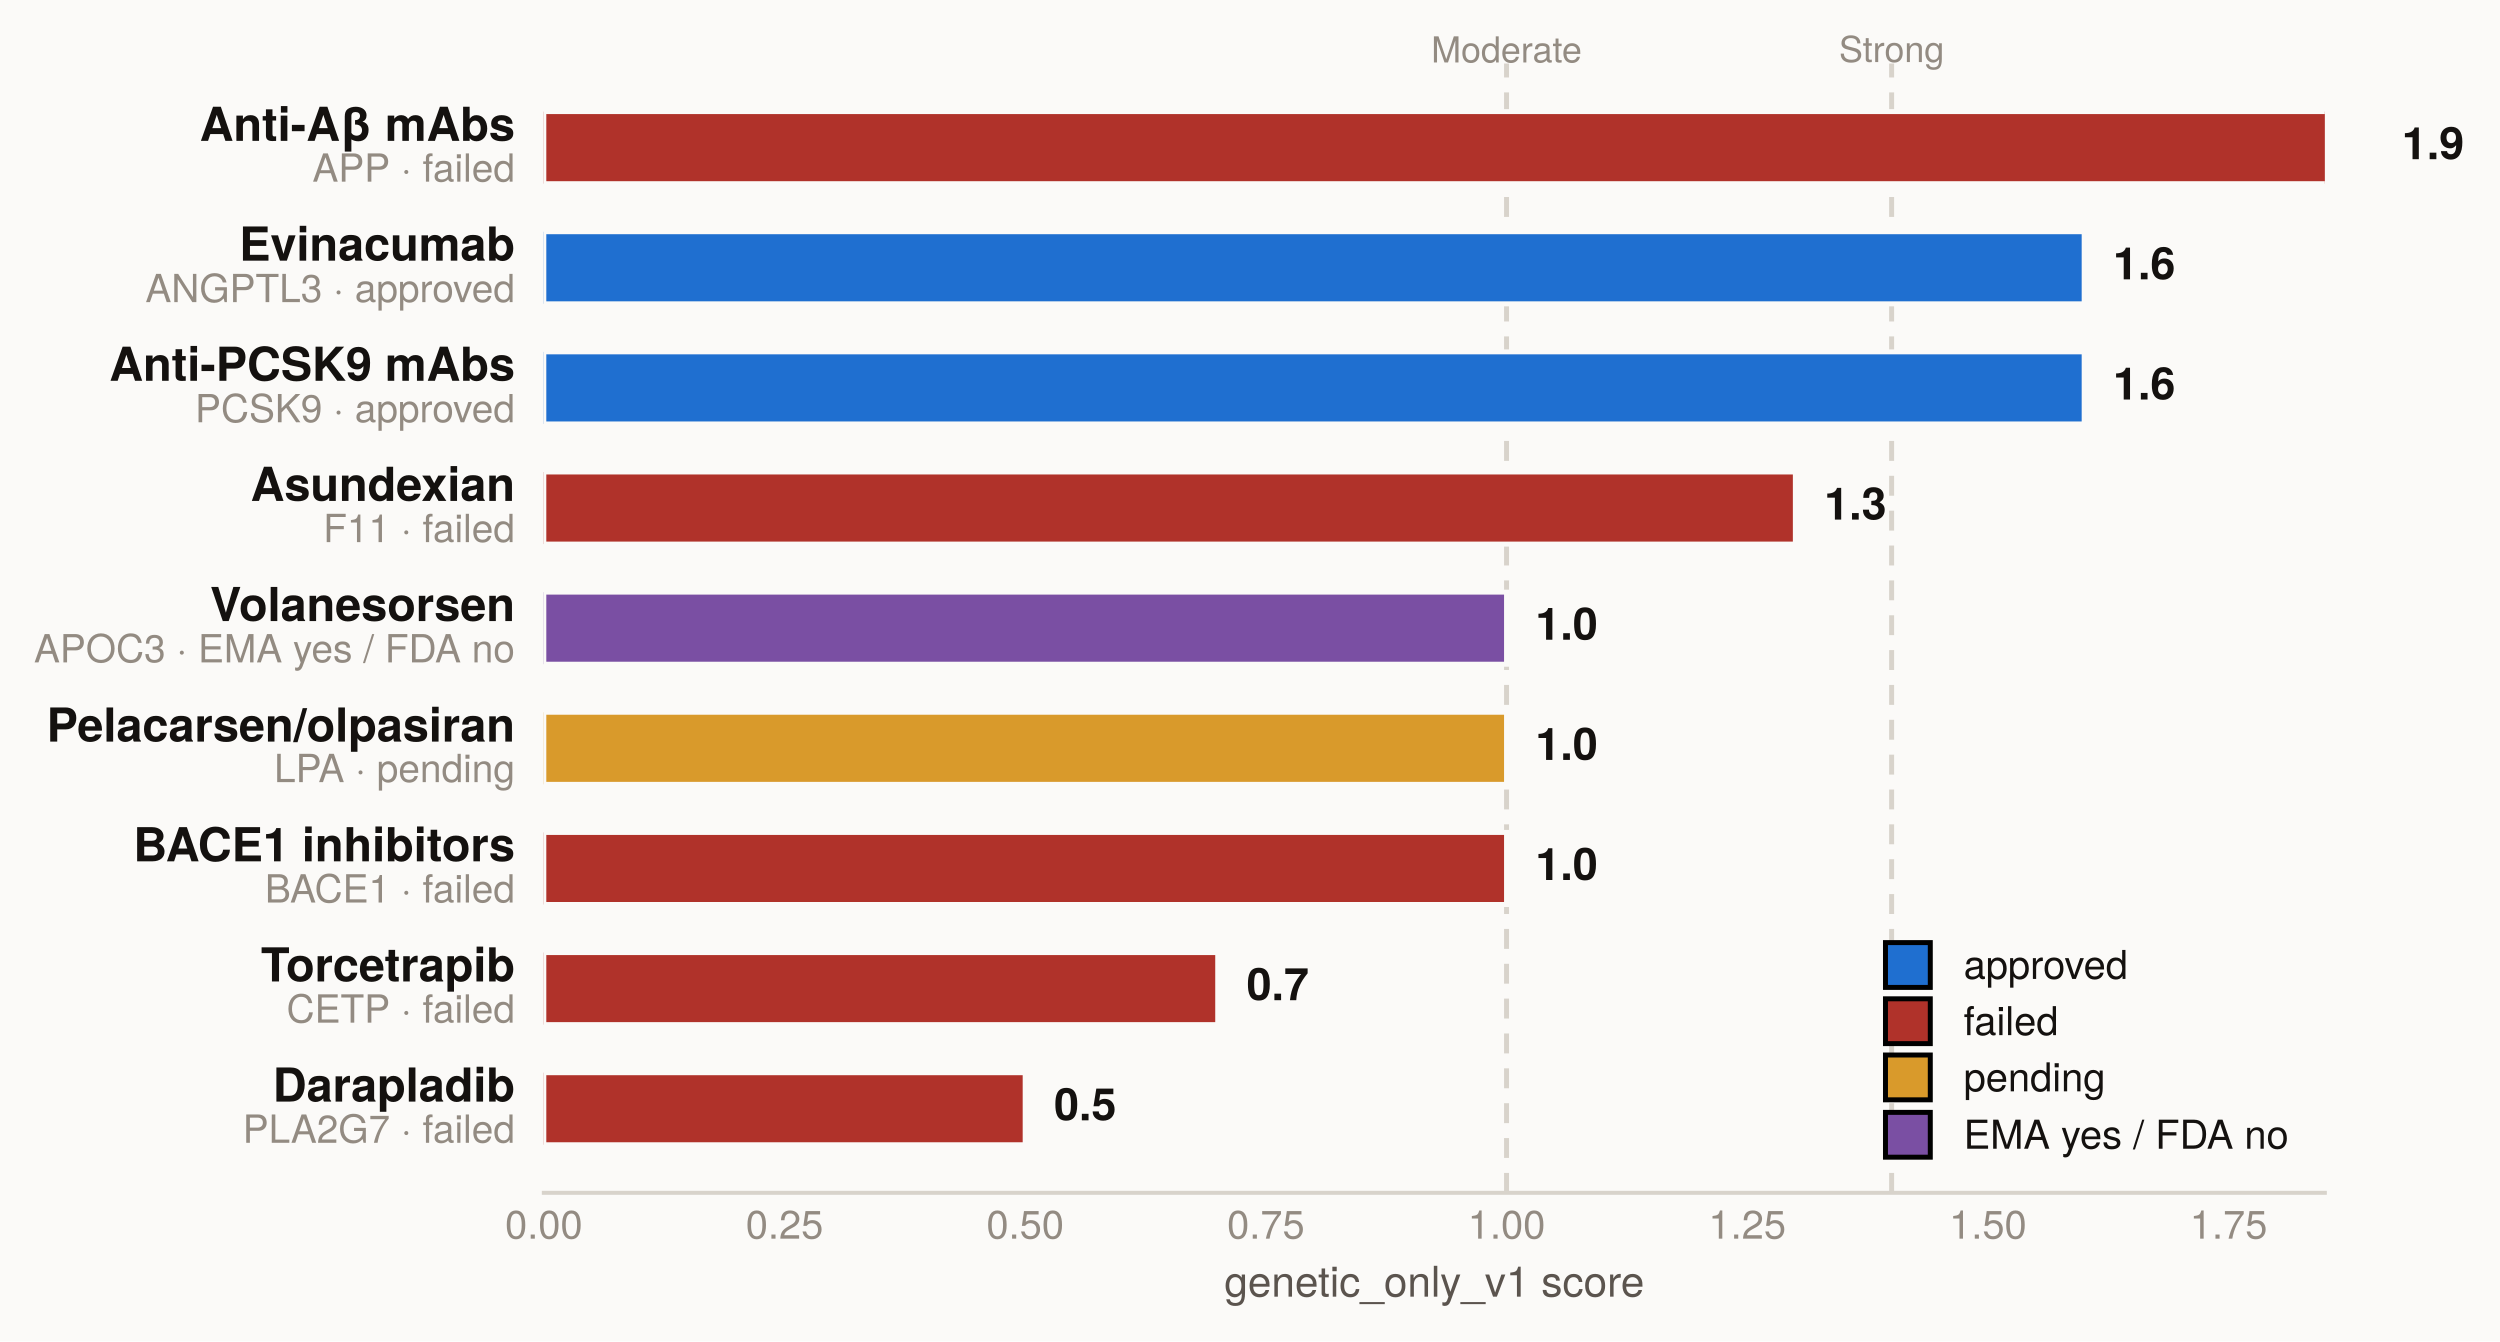
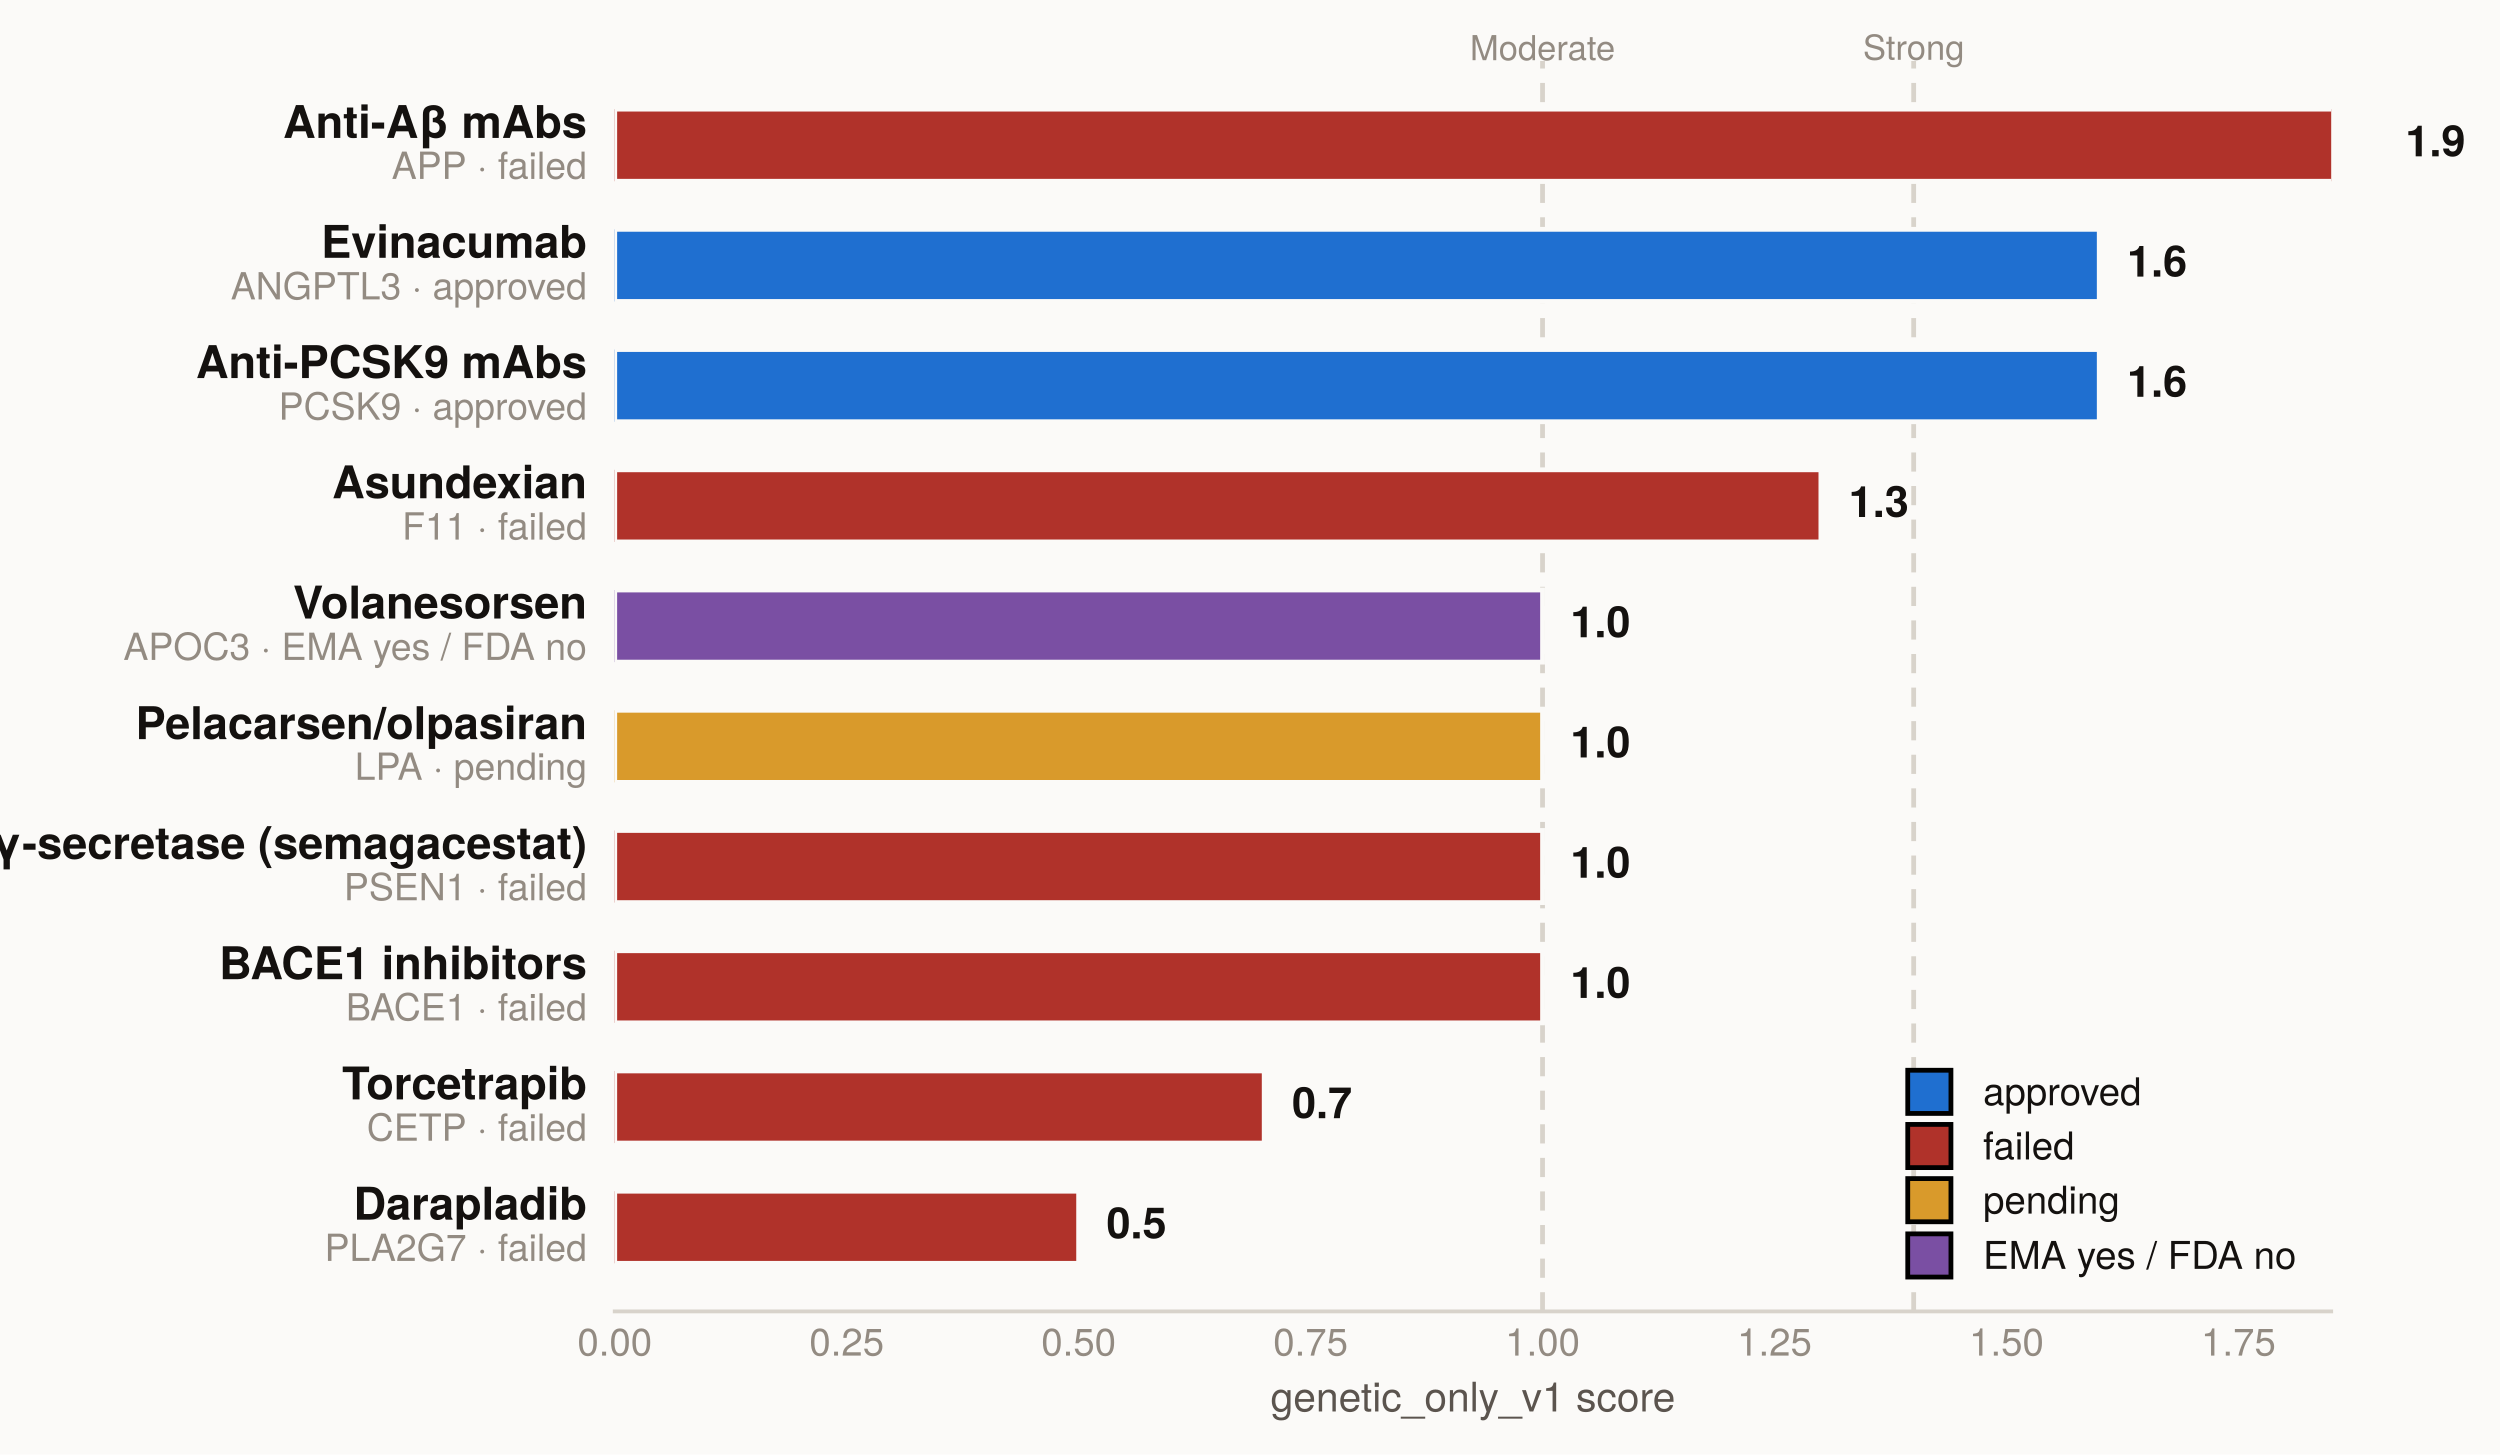
- <svg xmlns="http://www.w3.org/2000/svg" xmlns:xlink="http://www.w3.org/1999/xlink" width="502.091pt" height="269.397pt" viewBox="0 0 502.091 269.397" version="1.1">
+ <svg xmlns="http://www.w3.org/2000/svg" xmlns:xlink="http://www.w3.org/1999/xlink" width="520.976pt" height="303.119pt" viewBox="0 0 520.976 303.119" version="1.1">
  <defs>
    <style type="text/css">*{stroke-linejoin: round; stroke-linecap: butt}</style>
  </defs>
  <g id="figure_1">
    <g id="patch_1">
-       <path d="M 0 269.397  L 502.091 269.397  L 502.091 0  L 0 0  z " style="fill: #fbfaf8" />
+       <path d="M -0 303.119  L 520.976 303.119  L 520.976 0  L -0 0  z " style="fill: #fbfaf8" />
    </g>
    <g id="axes_1">
      <g id="patch_2">
-         <path d="M 109.218 239.562  L 466.914 239.562  L 466.914 12.762  L 109.218 12.762  z " style="fill: #fbfaf8" />
+         <path d="M 128.103 273.283  L 485.799 273.283  L 485.799 12.715  L 128.103 12.715  z " style="fill: #fbfaf8" />
      </g>
      <g id="line2d_1">
-         <path d="M 302.568 239.562  L 302.568 12.762  " clip-path="url(#p931265e35a)" style="fill: none; stroke-dasharray: 4,3; stroke-dashoffset: 0; stroke: #d8d3cb" />
+         <path d="M 321.453 273.283  L 321.453 12.715  " clip-path="url(#pf06ba4222c)" style="fill: none; stroke-dasharray: 4,3; stroke-dashoffset: 0; stroke: #d8d3cb" />
      </g>
      <g id="line2d_2">
-         <path d="M 379.907 239.562  L 379.907 12.762  " clip-path="url(#p931265e35a)" style="fill: none; stroke-dasharray: 4,3; stroke-dashoffset: 0; stroke: #d8d3cb" />
+         <path d="M 398.792 273.283  L 398.792 12.715  " clip-path="url(#pf06ba4222c)" style="fill: none; stroke-dasharray: 4,3; stroke-dashoffset: 0; stroke: #d8d3cb" />
      </g>
      <g id="matplotlib.axis_1">
        <g id="xtick_1">
          <g id="line2d_3" />
          <g id="text_1">
-             <text style="font-size: 8px; font-family: 'Helvetica Neue'; text-anchor: middle; fill: #938b82" x="109.218" y="248.774" transform="rotate(-0 109.2184 248.7741)">0.00</text>
+             <text style="font-size: 8px; font-family: 'Helvetica Neue'; text-anchor: middle; fill: #938b82" x="128.103" y="282.496" transform="rotate(-0 128.1035 282.4958)">0.00</text>
          </g>
        </g>
        <g id="xtick_2">
          <g id="line2d_4" />
          <g id="text_2">
-             <text style="font-size: 8px; font-family: 'Helvetica Neue'; text-anchor: middle; fill: #938b82" x="157.556" y="248.774" transform="rotate(-0 157.5556 248.7741)">0.25</text>
+             <text style="font-size: 8px; font-family: 'Helvetica Neue'; text-anchor: middle; fill: #938b82" x="176.441" y="282.496" transform="rotate(-0 176.4408 282.4958)">0.25</text>
          </g>
        </g>
        <g id="xtick_3">
          <g id="line2d_5" />
          <g id="text_3">
-             <text style="font-size: 8px; font-family: 'Helvetica Neue'; text-anchor: middle; fill: #938b82" x="205.893" y="248.774" transform="rotate(-0 205.8929 248.7741)">0.50</text>
+             <text style="font-size: 8px; font-family: 'Helvetica Neue'; text-anchor: middle; fill: #938b82" x="224.778" y="282.496" transform="rotate(-0 224.7781 282.4958)">0.50</text>
          </g>
        </g>
        <g id="xtick_4">
          <g id="line2d_6" />
          <g id="text_4">
-             <text style="font-size: 8px; font-family: 'Helvetica Neue'; text-anchor: middle; fill: #938b82" x="254.23" y="248.774" transform="rotate(-0 254.2302 248.7741)">0.75</text>
+             <text style="font-size: 8px; font-family: 'Helvetica Neue'; text-anchor: middle; fill: #938b82" x="273.115" y="282.496" transform="rotate(-0 273.1154 282.4958)">0.75</text>
          </g>
        </g>
        <g id="xtick_5">
          <g id="line2d_7" />
          <g id="text_5">
-             <text style="font-size: 8px; font-family: 'Helvetica Neue'; text-anchor: middle; fill: #938b82" x="302.568" y="248.774" transform="rotate(-0 302.5675 248.7741)">1.00</text>
+             <text style="font-size: 8px; font-family: 'Helvetica Neue'; text-anchor: middle; fill: #938b82" x="321.453" y="282.496" transform="rotate(-0 321.4527 282.4958)">1.00</text>
          </g>
        </g>
        <g id="xtick_6">
          <g id="line2d_8" />
          <g id="text_6">
-             <text style="font-size: 8px; font-family: 'Helvetica Neue'; text-anchor: middle; fill: #938b82" x="350.905" y="248.774" transform="rotate(-0 350.9048 248.7741)">1.25</text>
+             <text style="font-size: 8px; font-family: 'Helvetica Neue'; text-anchor: middle; fill: #938b82" x="369.79" y="282.496" transform="rotate(-0 369.79 282.4958)">1.25</text>
          </g>
        </g>
        <g id="xtick_7">
          <g id="line2d_9" />
          <g id="text_7">
-             <text style="font-size: 8px; font-family: 'Helvetica Neue'; text-anchor: middle; fill: #938b82" x="399.242" y="248.774" transform="rotate(-0 399.2421 248.7741)">1.50</text>
+             <text style="font-size: 8px; font-family: 'Helvetica Neue'; text-anchor: middle; fill: #938b82" x="418.127" y="282.496" transform="rotate(-0 418.1273 282.4958)">1.50</text>
          </g>
        </g>
        <g id="xtick_8">
          <g id="line2d_10" />
          <g id="text_8">
-             <text style="font-size: 8px; font-family: 'Helvetica Neue'; text-anchor: middle; fill: #938b82" x="447.579" y="248.774" transform="rotate(-0 447.5794 248.7741)">1.75</text>
+             <text style="font-size: 8px; font-family: 'Helvetica Neue'; text-anchor: middle; fill: #938b82" x="466.465" y="282.496" transform="rotate(-0 466.4646 282.4958)">1.75</text>
          </g>
        </g>
        <g id="text_9">
-           <text style="font-size: 8.5px; font-family: 'Helvetica Neue'; text-anchor: middle; fill: #5b544e" x="288.066" y="260.42" transform="rotate(-0 288.0664 260.4199)">genetic_only_v1 score</text>
+           <text style="font-size: 8.5px; font-family: 'Helvetica Neue'; text-anchor: middle; fill: #5b544e" x="306.951" y="294.142" transform="rotate(-0 306.9515 294.1415)">genetic_only_v1 score</text>
        </g>
      </g>
      <g id="matplotlib.axis_2" />
      <g id="patch_3">
-         <path d="M 109.218 229.911  L 205.893 229.911  L 205.893 215.434  L 109.218 215.434  z " clip-path="url(#p931265e35a)" style="fill: #b0322a; stroke: #fbfaf8; stroke-linejoin: miter" />
+         <path d="M 128.103 263.261  L 224.778 263.261  L 224.778 248.229  L 128.103 248.229  z " clip-path="url(#pf06ba4222c)" style="fill: #b0322a; stroke: #fbfaf8; stroke-linejoin: miter" />
      </g>
      <g id="patch_4">
-         <path d="M 109.218 205.783  L 244.563 205.783  L 244.563 191.306  L 109.218 191.306  z " clip-path="url(#p931265e35a)" style="fill: #b0322a; stroke: #fbfaf8; stroke-linejoin: miter" />
+         <path d="M 128.103 238.207  L 263.448 238.207  L 263.448 223.174  L 128.103 223.174  z " clip-path="url(#pf06ba4222c)" style="fill: #b0322a; stroke: #fbfaf8; stroke-linejoin: miter" />
      </g>
      <g id="patch_5">
-         <path d="M 109.218 181.655  L 302.568 181.655  L 302.568 167.179  L 109.218 167.179  z " clip-path="url(#p931265e35a)" style="fill: #b0322a; stroke: #fbfaf8; stroke-linejoin: miter" />
+         <path d="M 128.103 213.152  L 321.453 213.152  L 321.453 198.119  L 128.103 198.119  z " clip-path="url(#pf06ba4222c)" style="fill: #b0322a; stroke: #fbfaf8; stroke-linejoin: miter" />
      </g>
      <g id="patch_6">
-         <path d="M 109.218 157.528  L 302.568 157.528  L 302.568 143.051  L 109.218 143.051  z " clip-path="url(#p931265e35a)" style="fill: #d99a2b; stroke: #fbfaf8; stroke-linejoin: miter" />
+         <path d="M 128.103 188.098  L 321.453 188.098  L 321.453 173.065  L 128.103 173.065  z " clip-path="url(#pf06ba4222c)" style="fill: #b0322a; stroke: #fbfaf8; stroke-linejoin: miter" />
      </g>
      <g id="patch_7">
-         <path d="M 109.218 133.4  L 302.568 133.4  L 302.568 118.923  L 109.218 118.923  z " clip-path="url(#p931265e35a)" style="fill: #7a4fa3; stroke: #fbfaf8; stroke-linejoin: miter" />
+         <path d="M 128.103 163.043  L 321.453 163.043  L 321.453 148.01  L 128.103 148.01  z " clip-path="url(#pf06ba4222c)" style="fill: #d99a2b; stroke: #fbfaf8; stroke-linejoin: miter" />
      </g>
      <g id="patch_8">
-         <path d="M 109.218 109.272  L 360.572 109.272  L 360.572 94.796  L 109.218 94.796  z " clip-path="url(#p931265e35a)" style="fill: #b0322a; stroke: #fbfaf8; stroke-linejoin: miter" />
+         <path d="M 128.103 137.988  L 321.453 137.988  L 321.453 122.956  L 128.103 122.956  z " clip-path="url(#pf06ba4222c)" style="fill: #7a4fa3; stroke: #fbfaf8; stroke-linejoin: miter" />
      </g>
      <g id="patch_9">
-         <path d="M 109.218 85.145  L 418.577 85.145  L 418.577 70.668  L 109.218 70.668  z " clip-path="url(#p931265e35a)" style="fill: #1f6fd0; stroke: #fbfaf8; stroke-linejoin: miter" />
+         <path d="M 128.103 112.934  L 379.457 112.934  L 379.457 97.901  L 128.103 97.901  z " clip-path="url(#pf06ba4222c)" style="fill: #b0322a; stroke: #fbfaf8; stroke-linejoin: miter" />
      </g>
      <g id="patch_10">
-         <path d="M 109.218 61.017  L 418.577 61.017  L 418.577 46.54  L 109.218 46.54  z " clip-path="url(#p931265e35a)" style="fill: #1f6fd0; stroke: #fbfaf8; stroke-linejoin: miter" />
+         <path d="M 128.103 87.879  L 437.462 87.879  L 437.462 72.846  L 128.103 72.846  z " clip-path="url(#pf06ba4222c)" style="fill: #1f6fd0; stroke: #fbfaf8; stroke-linejoin: miter" />
      </g>
      <g id="patch_11">
-         <path d="M 109.218 36.889  L 476.582 36.889  L 476.582 22.413  L 109.218 22.413  z " clip-path="url(#p931265e35a)" style="fill: #b0322a; stroke: #fbfaf8; stroke-linejoin: miter" />
+         <path d="M 128.103 62.825  L 437.462 62.825  L 437.462 47.792  L 128.103 47.792  z " clip-path="url(#pf06ba4222c)" style="fill: #1f6fd0; stroke: #fbfaf8; stroke-linejoin: miter" />
      </g>
      <g id="patch_12">
-         <path d="M 109.218 239.562  L 466.914 239.562  " style="fill: none; stroke: #d8d3cb; stroke-width: 0.8; stroke-linejoin: miter; stroke-linecap: square" />
+         <path d="M 128.103 37.77  L 495.467 37.77  L 495.467 22.737  L 128.103 22.737  z " clip-path="url(#pf06ba4222c)" style="fill: #b0322a; stroke: #fbfaf8; stroke-linejoin: miter" />
+       </g>
+       <g id="patch_13">
+         <path d="M 128.103 273.283  L 485.799 273.283  " style="fill: none; stroke: #d8d3cb; stroke-width: 0.8; stroke-linejoin: miter; stroke-linecap: square" />
      </g>
      <g id="text_10">
-         <text style="font-weight: 700; font-size: 9px; font-family: 'Helvetica Neue'; text-anchor: start; fill: #14110f" x="211.693" y="224.999" transform="rotate(-0 211.6934 224.9989)">0.5</text>
+         <text style="font-weight: 700; font-size: 9px; font-family: 'Helvetica Neue'; text-anchor: start; fill: #14110f" x="230.579" y="258.072" transform="rotate(-0 230.5785 258.0717)">0.5</text>
      </g>
      <g id="text_11">
-         <text style="font-weight: 700; font-size: 9.4px; font-family: 'Helvetica Neue'; text-anchor: end; fill: #14110f" x="103.418" y="221.242" transform="rotate(-0 103.4179 221.2419)">Darapladib</text>
+         <text style="font-weight: 700; font-size: 9.4px; font-family: 'Helvetica Neue'; text-anchor: end; fill: #14110f" x="122.303" y="254.166" transform="rotate(-0 122.303 254.1663)">Darapladib</text>
      </g>
      <g id="text_12">
-         <text style="font-size: 7.8px; font-family: 'Helvetica Neue'; text-anchor: end; fill: #938b82" x="103.418" y="229.514" transform="rotate(-0 103.4179 229.5142)">PLA2G7 · failed</text>
+         <text style="font-size: 7.8px; font-family: 'Helvetica Neue'; text-anchor: end; fill: #938b82" x="122.303" y="262.772" transform="rotate(-0 122.303 262.7724)">PLA2G7 · failed</text>
      </g>
      <g id="text_13">
-         <text style="font-weight: 700; font-size: 9px; font-family: 'Helvetica Neue'; text-anchor: start; fill: #14110f" x="250.363" y="200.871" transform="rotate(-0 250.3633 200.8712)">0.7</text>
+         <text style="font-weight: 700; font-size: 9px; font-family: 'Helvetica Neue'; text-anchor: start; fill: #14110f" x="269.248" y="233.017" transform="rotate(-0 269.2484 233.0171)">0.7</text>
      </g>
      <g id="text_14">
-         <text style="font-weight: 700; font-size: 9.4px; font-family: 'Helvetica Neue'; text-anchor: end; fill: #14110f" x="103.418" y="197.114" transform="rotate(-0 103.4179 197.1142)">Torcetrapib</text>
+         <text style="font-weight: 700; font-size: 9.4px; font-family: 'Helvetica Neue'; text-anchor: end; fill: #14110f" x="122.303" y="229.112" transform="rotate(-0 122.303 229.1117)">Torcetrapib</text>
      </g>
      <g id="text_15">
-         <text style="font-size: 7.8px; font-family: 'Helvetica Neue'; text-anchor: end; fill: #938b82" x="103.418" y="205.387" transform="rotate(-0 103.4179 205.3865)">CETP · failed</text>
+         <text style="font-size: 7.8px; font-family: 'Helvetica Neue'; text-anchor: end; fill: #938b82" x="122.303" y="237.718" transform="rotate(-0 122.303 237.7178)">CETP · failed</text>
      </g>
      <g id="text_16">
-         <text style="font-weight: 700; font-size: 9px; font-family: 'Helvetica Neue'; text-anchor: start; fill: #14110f" x="308.368" y="176.744" transform="rotate(-0 308.368 176.7436)">1.0</text>
+         <text style="font-weight: 700; font-size: 9px; font-family: 'Helvetica Neue'; text-anchor: start; fill: #14110f" x="327.253" y="207.962" transform="rotate(-0 327.2531 207.9624)">1.0</text>
      </g>
      <g id="text_17">
-         <text style="font-weight: 700; font-size: 9.4px; font-family: 'Helvetica Neue'; text-anchor: end; fill: #14110f" x="103.418" y="172.987" transform="rotate(-0 103.4179 172.9866)">BACE1 inhibitors</text>
+         <text style="font-weight: 700; font-size: 9.4px; font-family: 'Helvetica Neue'; text-anchor: end; fill: #14110f" x="122.303" y="204.057" transform="rotate(-0 122.303 204.0571)">BACE1 inhibitors</text>
      </g>
      <g id="text_18">
-         <text style="font-size: 7.8px; font-family: 'Helvetica Neue'; text-anchor: end; fill: #938b82" x="103.418" y="181.259" transform="rotate(-0 103.4179 181.2589)">BACE1 · failed</text>
+         <text style="font-size: 7.8px; font-family: 'Helvetica Neue'; text-anchor: end; fill: #938b82" x="122.303" y="212.663" transform="rotate(-0 122.303 212.6632)">BACE1 · failed</text>
      </g>
      <g id="text_19">
-         <text style="font-weight: 700; font-size: 9px; font-family: 'Helvetica Neue'; text-anchor: start; fill: #14110f" x="308.368" y="152.616" transform="rotate(-0 308.368 152.6159)">1.0</text>
+         <text style="font-weight: 700; font-size: 9px; font-family: 'Helvetica Neue'; text-anchor: start; fill: #14110f" x="327.253" y="182.908" transform="rotate(-0 327.2531 182.9078)">1.0</text>
      </g>
      <g id="text_20">
-         <text style="font-weight: 700; font-size: 9.4px; font-family: 'Helvetica Neue'; text-anchor: end; fill: #14110f" x="103.418" y="148.938" transform="rotate(-0 103.4179 148.9382)">Pelacarsen/olpasiran</text>
+         <text style="font-weight: 700; font-size: 9.4px; font-family: 'Helvetica Neue'; text-anchor: end; fill: #14110f" x="122.303" y="179.025" transform="rotate(-0 122.303 179.0253)">γ-secretase (semagacestat)</text>
      </g>
      <g id="text_21">
-         <text style="font-size: 7.8px; font-family: 'Helvetica Neue'; text-anchor: end; fill: #938b82" x="103.418" y="157.084" transform="rotate(-0 103.4179 157.0843)">LPA · pending</text>
+         <text style="font-size: 7.8px; font-family: 'Helvetica Neue'; text-anchor: end; fill: #938b82" x="122.303" y="187.609" transform="rotate(-0 122.303 187.6085)">PSEN1 · failed</text>
      </g>
      <g id="text_22">
-         <text style="font-weight: 700; font-size: 9px; font-family: 'Helvetica Neue'; text-anchor: start; fill: #14110f" x="308.368" y="128.488" transform="rotate(-0 308.368 128.4883)">1.0</text>
+         <text style="font-weight: 700; font-size: 9px; font-family: 'Helvetica Neue'; text-anchor: start; fill: #14110f" x="327.253" y="157.853" transform="rotate(-0 327.2531 157.8532)">1.0</text>
      </g>
      <g id="text_23">
-         <text style="font-weight: 700; font-size: 9.4px; font-family: 'Helvetica Neue'; text-anchor: end; fill: #14110f" x="103.418" y="124.731" transform="rotate(-0 103.4179 124.7312)">Volanesorsen</text>
+         <text style="font-weight: 700; font-size: 9.4px; font-family: 'Helvetica Neue'; text-anchor: end; fill: #14110f" x="122.303" y="154.027" transform="rotate(-0 122.303 154.0272)">Pelacarsen/olpasiran</text>
      </g>
      <g id="text_24">
-         <text style="font-size: 7.8px; font-family: 'Helvetica Neue'; text-anchor: end; fill: #938b82" x="103.418" y="133.03" transform="rotate(-0 103.4179 133.0304)">APOC3 · EMA yes / FDA no</text>
+         <text style="font-size: 7.8px; font-family: 'Helvetica Neue'; text-anchor: end; fill: #938b82" x="122.303" y="162.507" transform="rotate(-0 122.303 162.507)">LPA · pending</text>
      </g>
      <g id="text_25">
-         <text style="font-weight: 700; font-size: 9px; font-family: 'Helvetica Neue'; text-anchor: start; fill: #14110f" x="366.373" y="104.361" transform="rotate(-0 366.3728 104.3606)">1.3</text>
+         <text style="font-weight: 700; font-size: 9px; font-family: 'Helvetica Neue'; text-anchor: start; fill: #14110f" x="327.253" y="132.799" transform="rotate(-0 327.2531 132.7986)">1.0</text>
      </g>
      <g id="text_26">
-         <text style="font-weight: 700; font-size: 9.4px; font-family: 'Helvetica Neue'; text-anchor: end; fill: #14110f" x="103.418" y="100.604" transform="rotate(-0 103.4179 100.6036)">Asundexian</text>
+         <text style="font-weight: 700; font-size: 9.4px; font-family: 'Helvetica Neue'; text-anchor: end; fill: #14110f" x="122.303" y="128.893" transform="rotate(-0 122.303 128.8933)">Volanesorsen</text>
      </g>
      <g id="text_27">
-         <text style="font-size: 7.8px; font-family: 'Helvetica Neue'; text-anchor: end; fill: #938b82" x="103.418" y="108.876" transform="rotate(-0 103.4179 108.8759)">F11 · failed</text>
+         <text style="font-size: 7.8px; font-family: 'Helvetica Neue'; text-anchor: end; fill: #938b82" x="122.303" y="137.526" transform="rotate(-0 122.303 137.5261)">APOC3 · EMA yes / FDA no</text>
      </g>
      <g id="text_28">
-         <text style="font-weight: 700; font-size: 9px; font-family: 'Helvetica Neue'; text-anchor: start; fill: #14110f" x="424.378" y="80.233" transform="rotate(-0 424.3775 80.23294)">1.6</text>
+         <text style="font-weight: 700; font-size: 9px; font-family: 'Helvetica Neue'; text-anchor: start; fill: #14110f" x="385.258" y="107.744" transform="rotate(-0 385.2579 107.744)">1.3</text>
      </g>
      <g id="text_29">
-         <text style="font-weight: 700; font-size: 9.4px; font-family: 'Helvetica Neue'; text-anchor: end; fill: #14110f" x="103.418" y="76.476" transform="rotate(-0 103.4179 76.47592)">Anti-PCSK9 mAbs</text>
+         <text style="font-weight: 700; font-size: 9.4px; font-family: 'Helvetica Neue'; text-anchor: end; fill: #14110f" x="122.303" y="103.839" transform="rotate(-0 122.303 103.8387)">Asundexian</text>
      </g>
      <g id="text_30">
-         <text style="font-size: 7.8px; font-family: 'Helvetica Neue'; text-anchor: end; fill: #938b82" x="103.418" y="84.814" transform="rotate(-0 103.4179 84.81406)">PCSK9 · approved</text>
+         <text style="font-size: 7.8px; font-family: 'Helvetica Neue'; text-anchor: end; fill: #938b82" x="122.303" y="112.445" transform="rotate(-0 122.303 112.4447)">F11 · failed</text>
      </g>
      <g id="text_31">
-         <text style="font-weight: 700; font-size: 9px; font-family: 'Helvetica Neue'; text-anchor: start; fill: #14110f" x="424.378" y="56.105" transform="rotate(-0 424.3775 56.10528)">1.6</text>
+         <text style="font-weight: 700; font-size: 9px; font-family: 'Helvetica Neue'; text-anchor: start; fill: #14110f" x="443.263" y="82.689" transform="rotate(-0 443.2627 82.68937)">1.6</text>
      </g>
      <g id="text_32">
-         <text style="font-weight: 700; font-size: 9.4px; font-family: 'Helvetica Neue'; text-anchor: end; fill: #14110f" x="103.418" y="52.348" transform="rotate(-0 103.4179 52.34826)">Evinacumab</text>
+         <text style="font-weight: 700; font-size: 9.4px; font-family: 'Helvetica Neue'; text-anchor: end; fill: #14110f" x="122.303" y="78.784" transform="rotate(-0 122.303 78.78404)">Anti-PCSK9 mAbs</text>
      </g>
      <g id="text_33">
-         <text style="font-size: 7.8px; font-family: 'Helvetica Neue'; text-anchor: end; fill: #938b82" x="103.418" y="60.686" transform="rotate(-0 103.4179 60.68641)">ANGPTL3 · approved</text>
+         <text style="font-size: 7.8px; font-family: 'Helvetica Neue'; text-anchor: end; fill: #938b82" x="122.303" y="87.456" transform="rotate(-0 122.303 87.45589)">PCSK9 · approved</text>
      </g>
      <g id="text_34">
-         <text style="font-weight: 700; font-size: 9px; font-family: 'Helvetica Neue'; text-anchor: start; fill: #14110f" x="482.382" y="31.978" transform="rotate(-0 482.3823 31.97762)">1.9</text>
+         <text style="font-weight: 700; font-size: 9px; font-family: 'Helvetica Neue'; text-anchor: start; fill: #14110f" x="443.263" y="57.635" transform="rotate(-0 443.2627 57.63476)">1.6</text>
      </g>
      <g id="text_35">
-         <text style="font-weight: 700; font-size: 9.4px; font-family: 'Helvetica Neue'; text-anchor: end; fill: #14110f" x="103.418" y="28.296" transform="rotate(-0 103.4179 28.29551)">Anti-Aβ mAbs</text>
+         <text style="font-weight: 700; font-size: 9.4px; font-family: 'Helvetica Neue'; text-anchor: end; fill: #14110f" x="122.303" y="53.729" transform="rotate(-0 122.303 53.72942)">Evinacumab</text>
      </g>
      <g id="text_36">
-         <text style="font-size: 7.8px; font-family: 'Helvetica Neue'; text-anchor: end; fill: #938b82" x="103.418" y="36.493" transform="rotate(-0 103.4179 36.49293)">APP · failed</text>
+         <text style="font-size: 7.8px; font-family: 'Helvetica Neue'; text-anchor: end; fill: #938b82" x="122.303" y="62.401" transform="rotate(-0 122.303 62.40127)">ANGPTL3 · approved</text>
      </g>
      <g id="text_37">
-         <text style="font-size: 7.2px; font-family: 'Helvetica Neue'; text-anchor: middle; fill: #938b82" x="302.568" y="12.549" transform="rotate(-0 302.5675 12.54937)">Moderate</text>
+         <text style="font-weight: 700; font-size: 9px; font-family: 'Helvetica Neue'; text-anchor: start; fill: #14110f" x="501.267" y="32.58" transform="rotate(-0 501.2674 32.58014)">1.9</text>
      </g>
      <g id="text_38">
-         <text style="font-size: 7.2px; font-family: 'Helvetica Neue'; text-anchor: middle; fill: #938b82" x="379.907" y="12.463" transform="rotate(-0 379.9072 12.46275)">Strong</text>
+         <text style="font-weight: 700; font-size: 9.4px; font-family: 'Helvetica Neue'; text-anchor: end; fill: #14110f" x="122.303" y="28.75" transform="rotate(-0 122.303 28.74971)">Anti-Aβ mAbs</text>
+       </g>
+       <g id="text_39">
+         <text style="font-size: 7.8px; font-family: 'Helvetica Neue'; text-anchor: end; fill: #938b82" x="122.303" y="37.281" transform="rotate(-0 122.303 37.28084)">APP · failed</text>
+       </g>
+       <g id="text_40">
+         <text style="font-size: 7.2px; font-family: 'Helvetica Neue'; text-anchor: middle; fill: #938b82" x="321.453" y="12.549" transform="rotate(-0 321.4527 12.54937)">Moderate</text>
+       </g>
+       <g id="text_41">
+         <text style="font-size: 7.2px; font-family: 'Helvetica Neue'; text-anchor: middle; fill: #938b82" x="398.792" y="12.463" transform="rotate(-0 398.7923 12.46275)">Strong</text>
      </g>
      <g id="legend_1">
        <g id="line2d_11">
-           <path d="M 375.172 193.808  L 383.172 193.808  L 391.172 193.808  " style="fill: none; stroke: #000000; stroke-opacity: 0; stroke-width: 1.5; stroke-linecap: square" />
-           <defs>
-             <path id="m53f385c3e3" d="M -4.5 4.5  L 4.5 4.5  L 4.5 -4.5  L -4.5 -4.5  z " style="stroke: #000000; stroke-linejoin: miter" />
-           </defs>
-           <g>
-             <use xlink:href="#m53f385c3e3" x="383.172" y="193.808" style="fill: #1f6fd0; stroke: #000000; stroke-linejoin: miter" />
-           </g>
-         </g>
-         <g id="text_39">
-           <text style="font-size: 8px; font-family: 'Helvetica Neue'; text-anchor: start; fill: #14110f" x="394.372" y="196.608" transform="rotate(-0 394.3719 196.6079)">approved</text>
+           <path d="M 394.057 227.53  L 402.057 227.53  L 410.057 227.53  " style="fill: none; stroke: #000000; stroke-opacity: 0; stroke-width: 1.5; stroke-linecap: square" />
+           <defs>
+             <path id="m631a749eaf" d="M -4.5 4.5  L 4.5 4.5  L 4.5 -4.5  L -4.5 -4.5  z " style="stroke: #000000; stroke-linejoin: miter" />
+           </defs>
+           <g>
+             <use xlink:href="#m631a749eaf" x="402.057" y="227.53" style="fill: #1f6fd0; stroke: #000000; stroke-linejoin: miter" />
+           </g>
+         </g>
+         <g id="text_42">
+           <text style="font-size: 8px; font-family: 'Helvetica Neue'; text-anchor: start; fill: #14110f" x="413.257" y="230.33" transform="rotate(-0 413.257 230.3295)">approved</text>
        </g>
        <g id="line2d_12">
-           <path d="M 375.172 205.097  L 383.172 205.097  L 391.172 205.097  " style="fill: none; stroke: #000000; stroke-opacity: 0; stroke-width: 1.5; stroke-linecap: square" />
-           <defs>
-             <path id="m1c70c3b49c" d="M -4.5 4.5  L 4.5 4.5  L 4.5 -4.5  L -4.5 -4.5  z " style="stroke: #000000; stroke-linejoin: miter" />
-           </defs>
-           <g>
-             <use xlink:href="#m1c70c3b49c" x="383.172" y="205.097" style="fill: #b0322a; stroke: #000000; stroke-linejoin: miter" />
-           </g>
-         </g>
-         <g id="text_40">
-           <text style="font-size: 8px; font-family: 'Helvetica Neue'; text-anchor: start; fill: #14110f" x="394.372" y="207.897" transform="rotate(-0 394.3719 207.8966)">failed</text>
+           <path d="M 394.057 238.818  L 402.057 238.818  L 410.057 238.818  " style="fill: none; stroke: #000000; stroke-opacity: 0; stroke-width: 1.5; stroke-linecap: square" />
+           <defs>
+             <path id="mc01dd454ea" d="M -4.5 4.5  L 4.5 4.5  L 4.5 -4.5  L -4.5 -4.5  z " style="stroke: #000000; stroke-linejoin: miter" />
+           </defs>
+           <g>
+             <use xlink:href="#mc01dd454ea" x="402.057" y="238.818" style="fill: #b0322a; stroke: #000000; stroke-linejoin: miter" />
+           </g>
+         </g>
+         <g id="text_43">
+           <text style="font-size: 8px; font-family: 'Helvetica Neue'; text-anchor: start; fill: #14110f" x="413.257" y="241.618" transform="rotate(-0 413.257 241.6183)">failed</text>
        </g>
        <g id="line2d_13">
-           <path d="M 375.172 216.385  L 383.172 216.385  L 391.172 216.385  " style="fill: none; stroke: #000000; stroke-opacity: 0; stroke-width: 1.5; stroke-linecap: square" />
-           <defs>
-             <path id="m4cb2d14b27" d="M -4.5 4.5  L 4.5 4.5  L 4.5 -4.5  L -4.5 -4.5  z " style="stroke: #000000; stroke-linejoin: miter" />
-           </defs>
-           <g>
-             <use xlink:href="#m4cb2d14b27" x="383.172" y="216.385" style="fill: #d99a2b; stroke: #000000; stroke-linejoin: miter" />
-           </g>
-         </g>
-         <g id="text_41">
-           <text style="font-size: 8px; font-family: 'Helvetica Neue'; text-anchor: start; fill: #14110f" x="394.372" y="219.185" transform="rotate(-0 394.3719 219.1854)">pending</text>
+           <path d="M 394.057 250.107  L 402.057 250.107  L 410.057 250.107  " style="fill: none; stroke: #000000; stroke-opacity: 0; stroke-width: 1.5; stroke-linecap: square" />
+           <defs>
+             <path id="m1006ce7ee4" d="M -4.5 4.5  L 4.5 4.5  L 4.5 -4.5  L -4.5 -4.5  z " style="stroke: #000000; stroke-linejoin: miter" />
+           </defs>
+           <g>
+             <use xlink:href="#m1006ce7ee4" x="402.057" y="250.107" style="fill: #d99a2b; stroke: #000000; stroke-linejoin: miter" />
+           </g>
+         </g>
+         <g id="text_44">
+           <text style="font-size: 8px; font-family: 'Helvetica Neue'; text-anchor: start; fill: #14110f" x="413.257" y="252.907" transform="rotate(-0 413.257 252.907)">pending</text>
        </g>
        <g id="line2d_14">
-           <path d="M 375.172 227.905  L 383.172 227.905  L 391.172 227.905  " style="fill: none; stroke: #000000; stroke-opacity: 0; stroke-width: 1.5; stroke-linecap: square" />
-           <defs>
-             <path id="m8a8548807b" d="M -4.5 4.5  L 4.5 4.5  L 4.5 -4.5  L -4.5 -4.5  z " style="stroke: #000000; stroke-linejoin: miter" />
-           </defs>
-           <g>
-             <use xlink:href="#m8a8548807b" x="383.172" y="227.905" style="fill: #7a4fa3; stroke: #000000; stroke-linejoin: miter" />
-           </g>
-         </g>
-         <g id="text_42">
-           <text style="font-size: 8px; font-family: 'Helvetica Neue'; text-anchor: start; fill: #14110f" x="394.372" y="230.705" transform="rotate(-0 394.3719 230.7054)">EMA yes / FDA no</text>
+           <path d="M 394.057 261.627  L 402.057 261.627  L 410.057 261.627  " style="fill: none; stroke: #000000; stroke-opacity: 0; stroke-width: 1.5; stroke-linecap: square" />
+           <defs>
+             <path id="m4d9c935cb1" d="M -4.5 4.5  L 4.5 4.5  L 4.5 -4.5  L -4.5 -4.5  z " style="stroke: #000000; stroke-linejoin: miter" />
+           </defs>
+           <g>
+             <use xlink:href="#m4d9c935cb1" x="402.057" y="261.627" style="fill: #7a4fa3; stroke: #000000; stroke-linejoin: miter" />
+           </g>
+         </g>
+         <g id="text_45">
+           <text style="font-size: 8px; font-family: 'Helvetica Neue'; text-anchor: start; fill: #14110f" x="413.257" y="264.427" transform="rotate(-0 413.257 264.427)">EMA yes / FDA no</text>
        </g>
      </g>
    </g>
  </g>
  <defs>
-     <clipPath id="p931265e35a">
-       <rect x="109.218" y="12.762" width="357.696" height="226.8" />
+     <clipPath id="pf06ba4222c">
+       <rect x="128.103" y="12.715" width="357.696" height="260.568" />
    </clipPath>
  </defs>
</svg>
